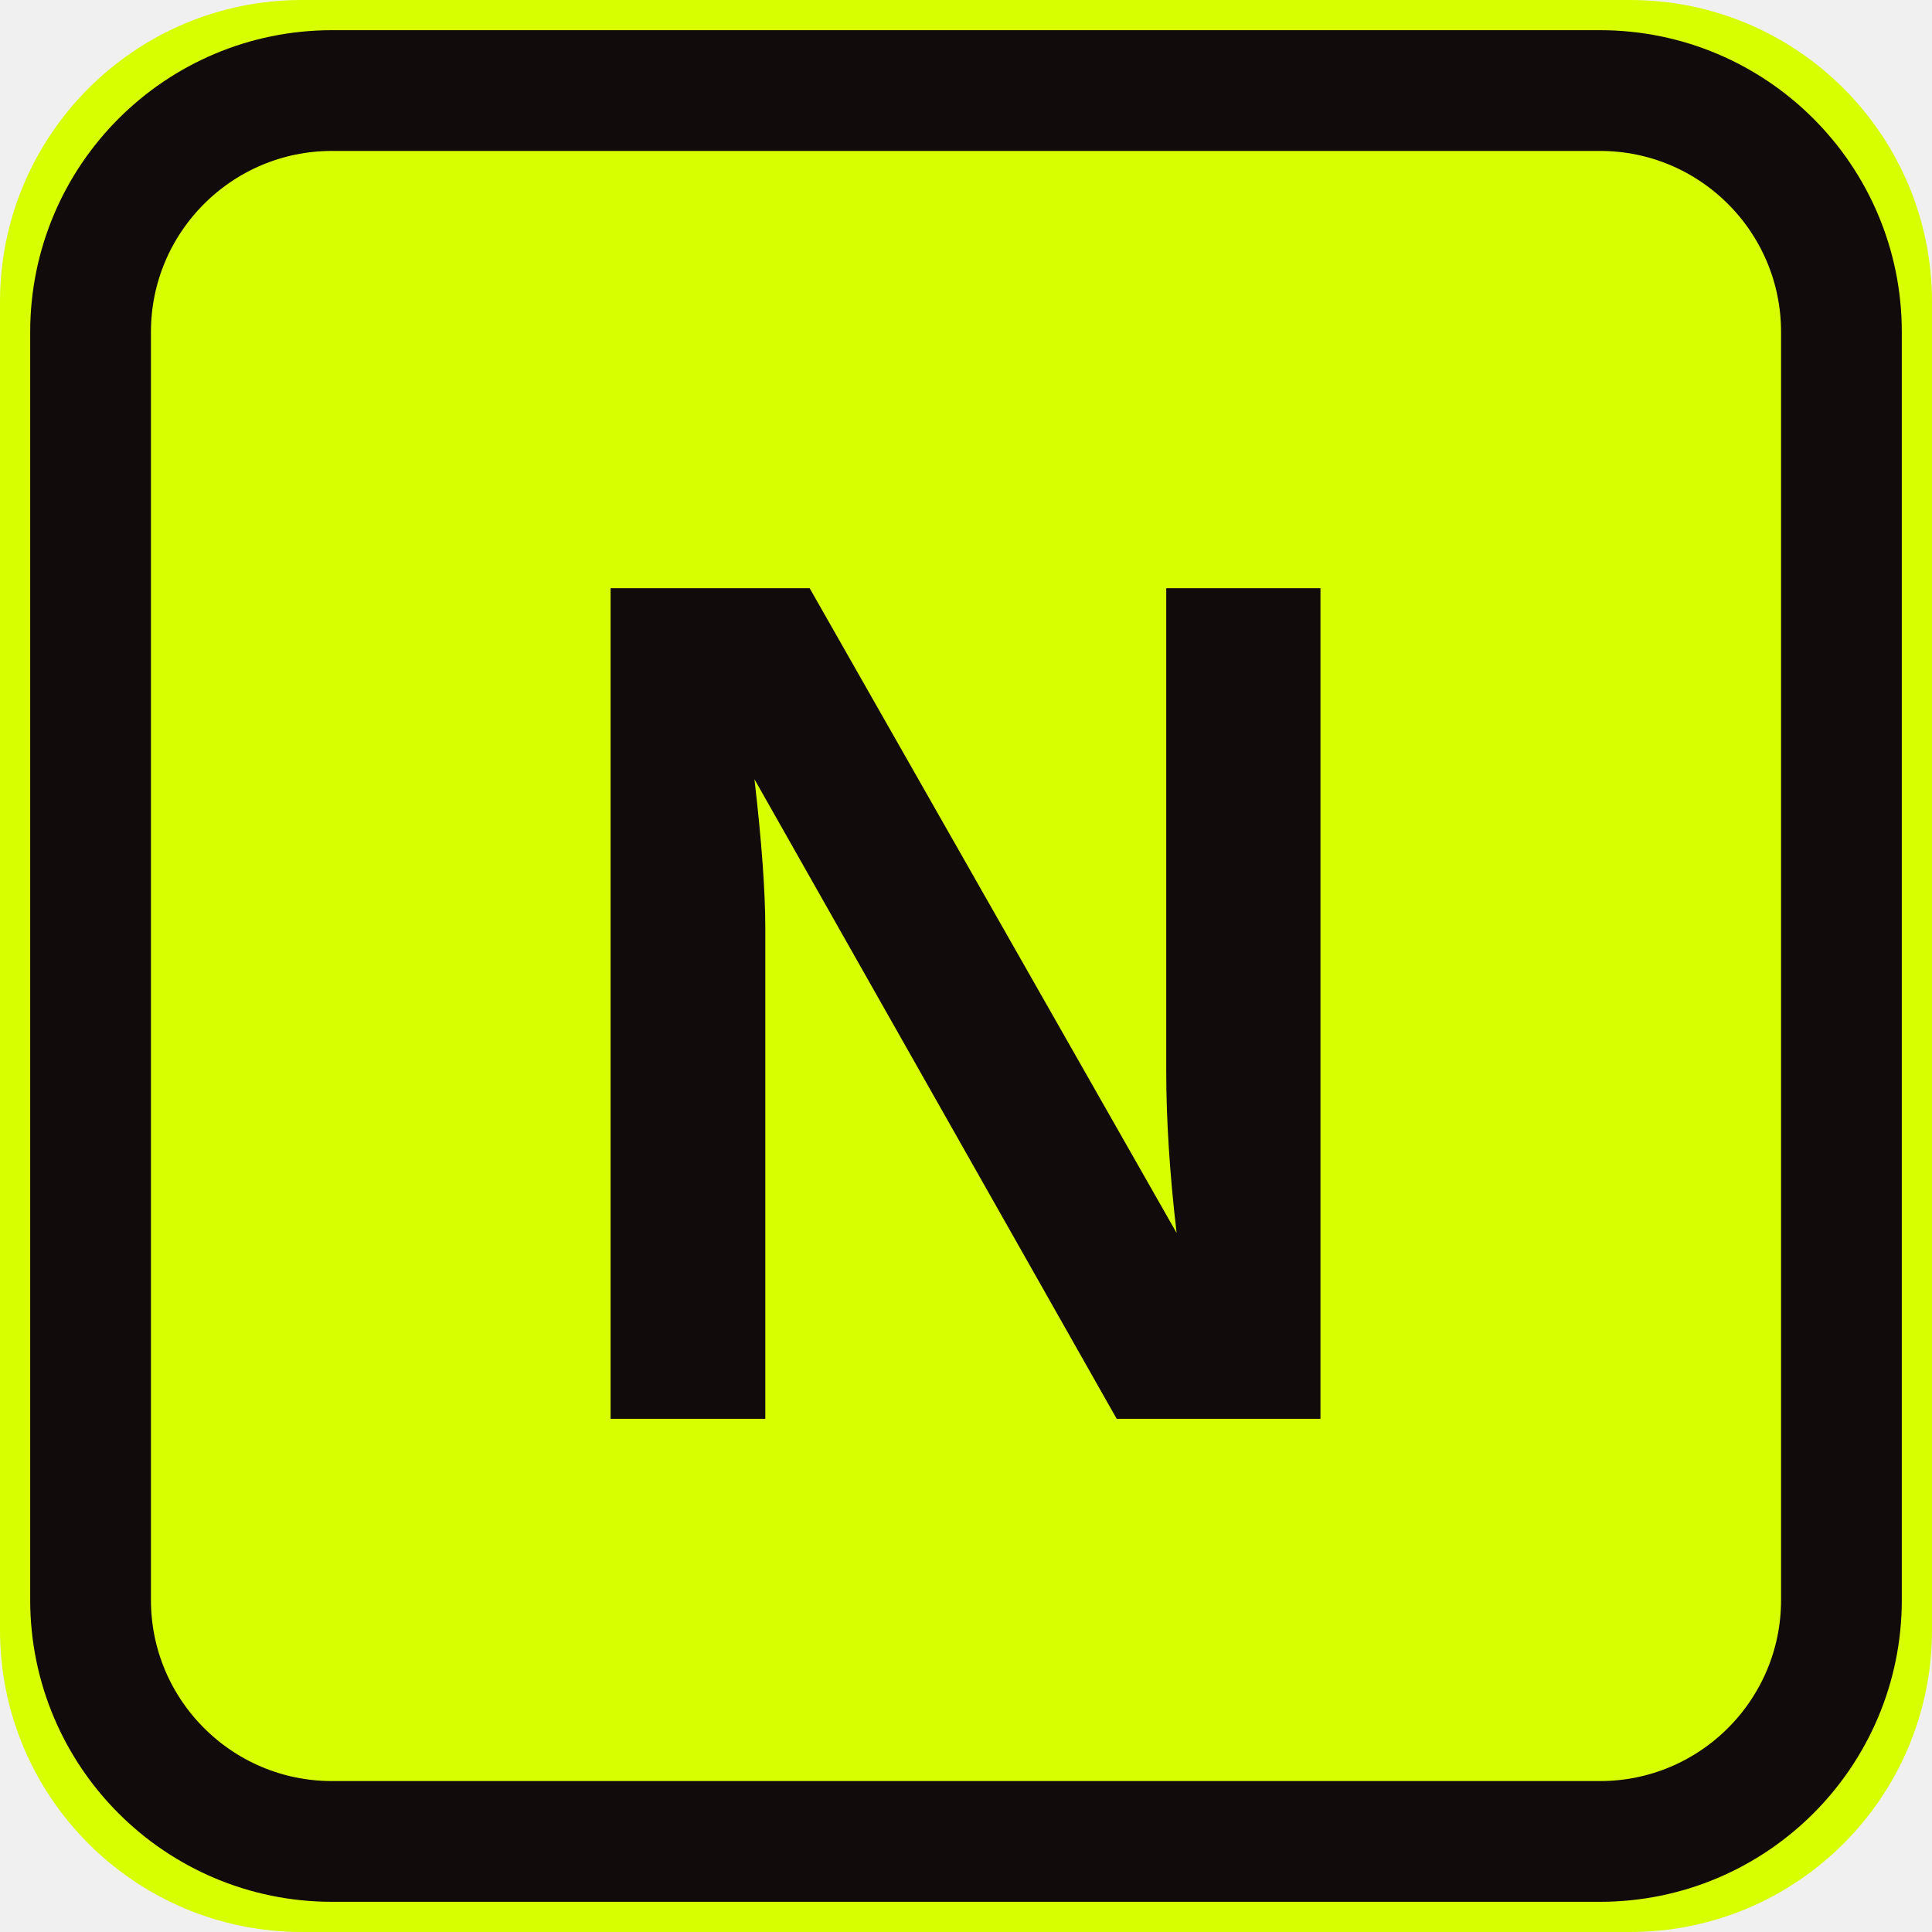
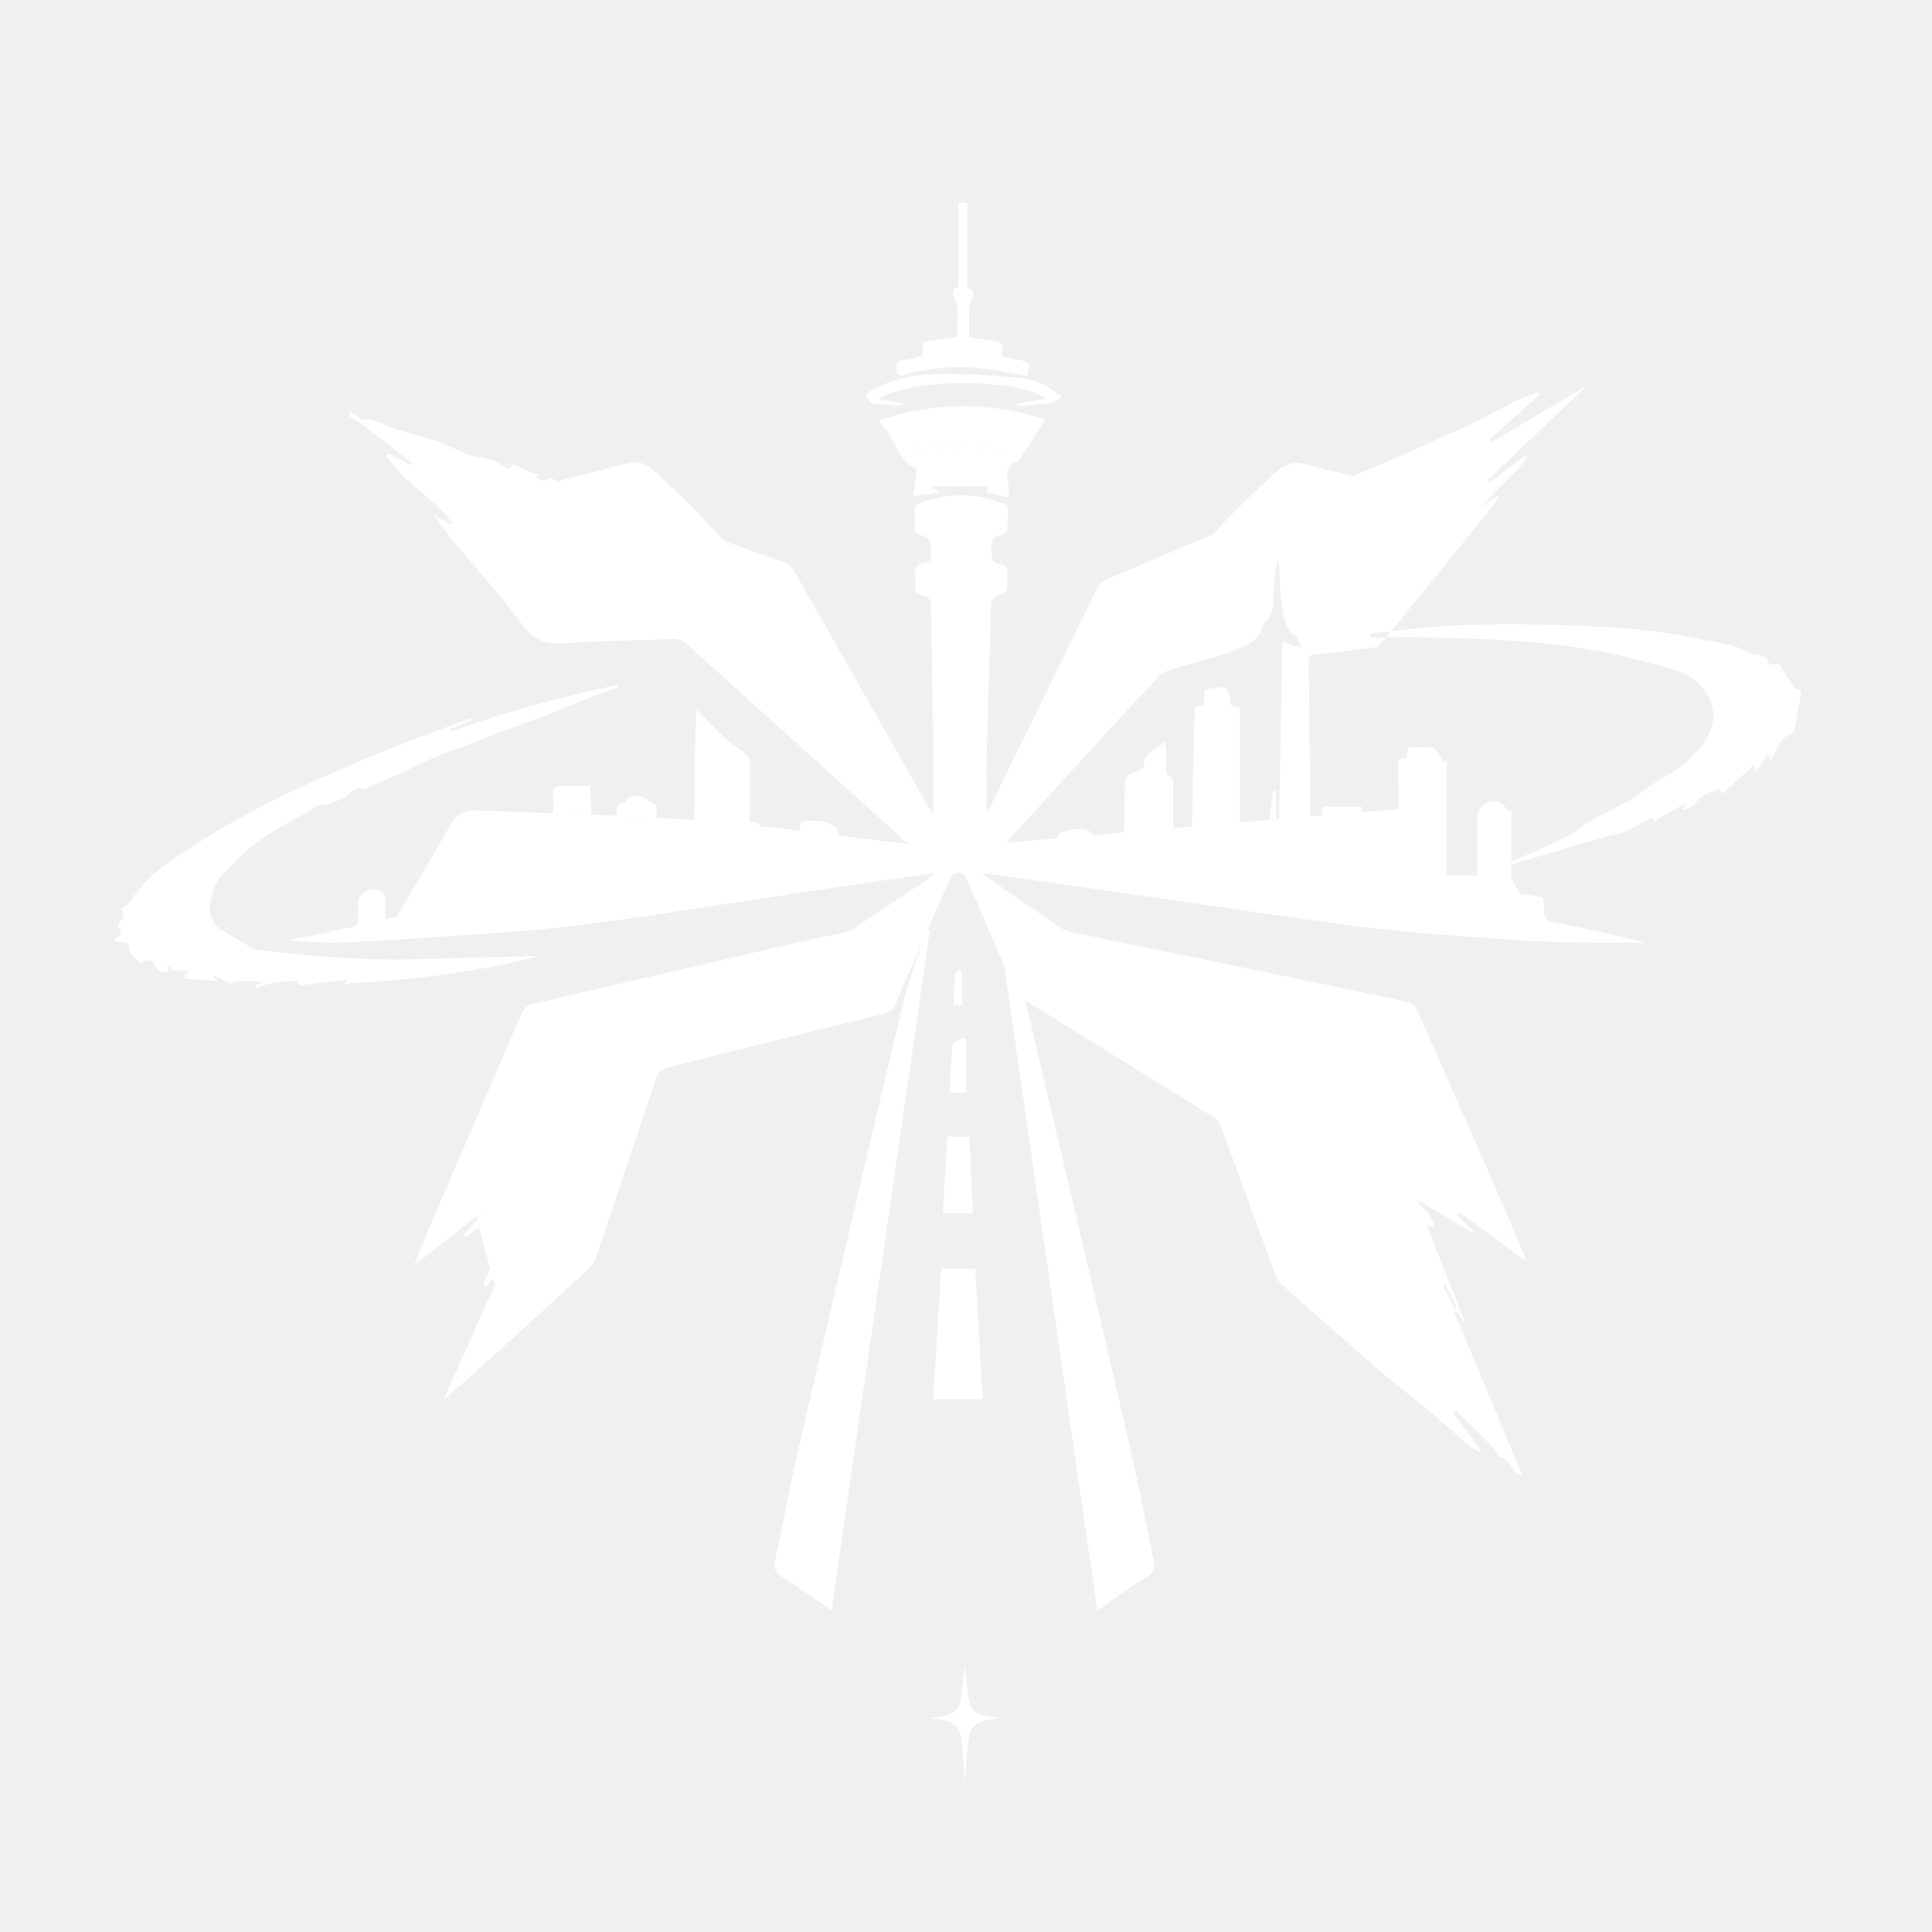
- <svg xmlns="http://www.w3.org/2000/svg" viewBox="0 0 64 64" width="64" height="64" role="img" aria-label="Lostinnbo">
-   <rect width="64" height="64" rx="10" fill="#d8ff00" />
-   <rect x="3" y="3" width="58" height="58" rx="8" fill="none" stroke="#110b0b" stroke-width="4" />
-   <text x="32" y="47" text-anchor="middle" font-family="'Arial Black', Arial, Helvetica, sans-serif" font-weight="900" font-size="40" fill="#110b0b">N</text>
+ <svg xmlns="http://www.w3.org/2000/svg" role="img" aria-label="Lostinnbo logo" fill="#ffffff" version="1.1" id="Layer_1" x="0px" y="0px" viewBox="0 0 1000 1000" style="enable-background:new 0 0 1000 1000;" xml:space="preserve">
+   <style type="text/css">
+ 	.st0{fill:#ffffff;}
+ </style>
+   <path class="st0" d="M518.97,481.15c-0.34,0.08-0.68,0.16-1.02,0.25c0.65,0.73,1.21,1.31,1.68,1.79  C519.4,482.52,519.18,481.83,518.97,481.15z M517.76,481.45c-0.21,0.04-0.41,0.1-0.62,0.15c0.72,5,1.45,9.99,2.17,14.99  C518.79,491.55,518.27,486.5,517.76,481.45z M480.06,481.3c-0.21-0.05-0.41-0.1-0.62-0.15c-0.44,1.39-0.89,2.79-1.36,4.18  c0.12-0.13,0.26-0.27,0.4-0.41l0.01-0.01c0.74-0.79,1.62-1.72,2.72-2.91v-0.01c0.02-0.13,0.04-0.26,0.06-0.39  C480.87,481.49,480.46,481.4,480.06,481.3z M623.84,356.97c-0.35,0.57-0.47,1.3-0.5,2.09c1.24-0.9,2.48-1.8,3.73-2.7  C626.11,356.53,625.03,356.73,623.84,356.97z M717.68,419.23c-4.29,0.35-8.58,0.7-12.87,1.07l19.01-1.42  C721.77,418.94,719.72,419.07,717.68,419.23z M249.63,627.2c-1.03,0.81-2.07,1.64-3.1,2.45c0.13,0.53,0.27,1.06,0.41,1.59  c1.02-1.18,2.04-2.36,3.07-3.55C249.89,627.53,249.76,627.36,249.63,627.2z M247.95,635.15c1.28,4.92,2.56,9.85,3.83,14.77  c0.57,2.17,1.15,4.34,1.79,6.54L247.95,635.15z M258.5,657.53c-1.13,1.44-2.27,2.88-3.4,4.32c0.32,1.1,0.64,2.23,0.97,3.37  c1.07-2.41,2.16-4.81,3.23-7.21C259.03,657.84,258.77,657.69,258.5,657.53z M697.7,511.49c0,0.18-0.01,0.36-0.01,0.54  c0.22,0.05,0.42,0.09,0.64,0.14C698.12,511.94,697.91,511.71,697.7,511.49z" />
+   <path class="st0" d="M279.47,494.73c-30.73,8.19-62.22,11.98-94.25,13.98c2.41-4.08,4.82-8.15,7.23-12.23  c7.02,0.21,14.04,0.24,21.09,0.06C235.53,495.96,257.53,495.33,279.47,494.73z" />
+   <path class="st0" d="M519.31,496.59c-0.72-5-1.45-9.99-2.17-14.99c0.21-0.05,0.41-0.11,0.62-0.15  C518.27,486.5,518.79,491.55,519.31,496.59z" />
+   <path class="st0" d="M519.63,483.19c-0.47-0.48-1.03-1.06-1.68-1.79c0.34-0.09,0.68-0.17,1.02-0.25  C519.18,481.83,519.4,482.52,519.63,483.19z" />
+   <path class="st0" d="M481.27,481.6c-0.02,0.13-0.04,0.26-0.06,0.39V482c-1.1,1.19-1.98,2.12-2.72,2.91l-0.01,0.01  c-0.37,0.83-0.73,1.66-1.09,2.49c0.24-0.69,0.46-1.39,0.69-2.08c0.47-1.39,0.92-2.79,1.36-4.18c0.21,0.05,0.41,0.1,0.62,0.15  C480.46,481.4,480.87,481.49,481.27,481.6z" />
+   <path class="st0" d="M508.95,887.85c2.55,0.56,5.13,0.98,8.19,1.56c-2.29,0.36-4.14,0.58-5.96,0.94c-6.57,1.31-8.78,3.3-9.81,9.93  c-0.87,5.6-1.15,11.29-1.63,16.95c-0.13,1.52-0.02,3.04-0.02,4.56c-0.11-0.03-0.23-0.07-0.35-0.11c-0.49-6.39-0.97-12.78-1.49-19.17  c-0.09-1.08-0.34-2.16-0.51-3.24c-0.87-5.4-4.43-7.94-9.48-8.84c-2.04-0.37-4.12-0.62-6.17-1.2c2.26-0.35,4.52-0.65,6.78-1.04  c5.21-0.89,8.4-3.85,9.04-9.19c0.6-5.07,1.04-10.14,1.54-15.22c0.09-0.87,0.15-1.72,0.33-2.57c0.36,4.32,0.67,8.65,1.12,12.97  c0.22,2.1,0.67,4.17,1.06,6.24C502.37,884.54,504.93,886.96,508.95,887.85z" />
+   <path class="st0" d="M504.83,656.65c1.26,22.54,2.5,44.83,3.77,67.58h-25.61c1.39-22.62,2.77-44.89,4.17-67.58H504.83z" />
+   <path class="st0" d="M501.72,588.27c0.61,13.13,1.23,26.23,1.86,39.72H488c0.76-13.12,1.52-26.1,2.32-39.72H501.72z" />
+   <path class="st0" d="M498.8,537.03c0.46,0.43,0.91,0.87,1.37,1.31v27.24h-8.74c0.49-8.55,0.68-16.83,1.66-25.02  C493.25,539.17,496.81,538.19,498.8,537.03z" />
+   <g>
+     <path class="st0" d="M782.26,454.77v-8.44c-0.03-0.09-0.07-0.16-0.09-0.25c0.02-0.01,0.06-0.03,0.09-0.04v-26.58   c-0.39,0.14-0.79,0.28-1.18,0.43c-1.7-1.59-3.14-3.81-5.16-4.64c-5.38-2.21-11.53,2.61-11.49,8.51c0,0.39,0.01,0.78,0.01,1.17   c0.05,9.4,0.01,18.81,0.01,28.22h-15.56v-59.62c-0.56,0.23-1.12,0.45-1.68,0.68c-1.06-1.63-2.05-3.33-3.22-4.88   c-0.68-0.92-1.63-2.26-2.51-2.31c-4.25-0.24-8.53-0.1-12.78-0.1c-0.26,2.28-0.44,3.88-0.61,5.43c-1.47,0.35-2.76,0.65-4.43,1.05   c-0.05,8.48,0.25,17,0.16,25.48l-19.01,1.42v-2.81H684.4V422c-2.03,0.17-4.07,0.34-6.1,0.51c-0.01-2.28-0.13-4.6-0.16-6.88   c-0.22-22.63-0.44-45.28-0.68-67.91c-0.02-1.55-0.04-3.08-0.06-4.62c-0.03-2.4-0.04-4.12,3.31-4.43c10.1-0.91,20.16-2.21,30.21-3.5   c1.31-0.17,2.9-0.83,3.71-1.81c0.94-1.14,1.89-2.29,2.82-3.44c-2.64,0.01-5.27,0.02-7.91,0.02c-0.04-0.66-0.06-1.31-0.1-1.97   c3.54-0.39,7.07-0.8,10.6-1.21c8.98-10.95,17.89-21.96,26.8-32.95c7.91-9.77,15.81-19.53,23.69-29.33   c0.04-0.06,0.09-0.13,0.15-0.19c1.7-2.12,3.28-4.34,4.92-6.52c-0.35-0.29-0.69-0.6-1.04-0.89c-2.78,1.92-5.55,3.83-8.33,5.76   c6.38-6.86,12.99-13.26,19.44-19.84c1.84-1.88,3.19-4.27,4.76-6.43c-0.28-0.2-0.58-0.4-0.87-0.6c-6.07,4.58-12.14,9.17-18.2,13.75   c-0.36-0.42-0.73-0.84-1.08-1.27c16.66-15.84,33.33-31.67,49.99-47.51c-0.08-0.12-0.16-0.23-0.23-0.34   c-16.16,9.6-32.32,19.18-48.48,28.77c-0.32-0.45-0.63-0.89-0.95-1.34c8.89-7.97,17.79-15.94,26.69-23.91   c-0.28-0.35-0.56-0.71-0.84-1.05c-4.38,1.71-8.9,3.14-13.12,5.21c-6.84,3.35-13.32,7.46-20.24,10.64   c-17.21,7.9-34.53,15.6-51.91,23.11c-3.64,1.58-7.29,3.13-10.95,4.66c-8.93-2.25-17.86-4.48-26.8-6.68   c-1.96-0.49-4.55-0.13-6.92,0.71c-1.8,0.64-3.48,1.56-4.68,2.62c-12.06,10.7-23.45,22-34.4,33.7   c-18.48,7.75-36.95,15.52-55.41,23.32c-1.47,0.61-2.98,2.02-3.68,3.44c-18.73,38.12-37.35,76.31-56.02,114.47   c-0.03,0.07-0.07,0.13-0.1,0.2c-0.54,0.68-1.07,1.37-1.59,2.05c-0.36-19.68,0.23-39.04,0.84-58.42   c0.52-16.09,1.16-32.19,1.46-48.29c0.07-3.36,1.43-4.65,4.3-5.58c1.49-0.48,3.7-1.68,3.88-2.81c0.52-3.51,0.35-7.15,0.13-10.72   c-0.05-0.81-1.36-2.19-2.14-2.22c-6.42-0.25-5.92-4.5-5.94-9.06c-0.01-3.62,1.22-5.39,4.69-6.21c1.33-0.31,3.34-1.55,3.46-2.55   c0.45-3.83,0.35-7.74,0.22-11.61c-0.03-0.75-0.97-1.82-1.73-2.13c-14.81-5.84-29.66-5.73-44.46,0.06c-0.78,0.3-1.76,1.35-1.79,2.09   c-0.18,3.87-0.17,7.76,0.02,11.63c0.05,0.78,1.09,2.12,1.76,2.18c7.16,0.65,6.52,5.82,6.57,10.76c0.01,2.31-0.62,3.72-3.1,3.95   c-4.3,0.39-5.82,2.83-5.15,6.98c0.22,1.31,0.19,2.71,0,4.02c-0.49,3.36,0.69,5.3,4.17,5.92c3.44,0.6,4.09,2.96,4.12,6.23   c0.23,22.53,0.73,45.06,0.99,67.58c0.11,10.11,0.07,20.23,0.03,30.46c0,2.93-0.01,5.88-0.01,8.83c-0.42-0.47-0.77-0.75-0.97-1.1   c-6.16-10.85-12.33-21.69-18.49-32.55c-17.48-30.76-34.96-61.52-52.52-92.24c-1.06-1.86-3.12-3.68-5.12-4.4   c-10.32-3.73-20.66-7.42-31.01-11.09c-11.69-12.82-23.88-25.2-36.87-36.85c-2.12-1.9-4.1-3.04-6.16-3.58   c-2.44-0.62-5-0.42-8.06,0.4c-11.67,3.07-23.35,6.09-35.04,9.08c-1.97-0.94-4.28-1.97-5-1.36c-3.14,2.71-4.57-0.3-6.67-1.3   c0.94-0.07,1.89-0.14,2.85-0.21c-3.24-1.42-6.67-1.84-9.74-3.75c-1.72-1.09-4.32-3.11-6.62-0.11c-0.22,0.3-1.82-0.03-2.43-0.52   c-4.26-3.42-9.06-4.63-14.47-5.48c-5.53-0.86-10.7-3.93-16.01-6.08c-1.1-0.44-2.08-1.23-3.2-1.57c-6.62-1.95-13.29-3.79-19.91-5.76   c-2.44-0.71-4.86-1.54-7.18-2.58c-4.16-1.88-8.23-3.91-13.04-3.04c-0.3,0.06-0.71-0.85-1.16-1.17c-1.39-1.02-2.82-1.96-4.24-2.93   c-0.55,0.67-1.1,1.34-1.66,2.01c6.2,3.06,11.04,7.67,16.48,11.64c5.69,4.14,11.11,8.62,16.64,12.96c-0.23,0.32-0.46,0.65-0.69,0.97   c-3.87-2.04-7.75-4.09-11.63-6.15c-0.33,0.46-0.67,0.91-1,1.37c7.4,11.46,19.21,18.82,28.66,28.38c1.94,1.96,3.78,4.01,5.46,6.21   c-0.27,0.37-0.54,0.73-0.81,1.1c-3.15-1.9-6.31-3.8-9.46-5.69c5.34,7.5,11.1,14.29,16.79,21.14c10.1,12.16,20.79,23.89,30,36.7   c5.94,8.27,12.8,9.64,22.03,9.04c18.75-1.25,37.55-1.61,56.34-2.12c1.97-0.05,4.46,0.83,5.92,2.16   c21.12,18.99,42.2,38.02,63.28,57.07c17.3,15.63,34.61,31.26,51.91,46.9c-12.16-1.44-24.32-2.99-36.48-4.52   c-0.02-0.46-0.03-0.92-0.06-1.39c-0.07-1.23-0.79-2.99-1.74-3.51c-5.42-2.93-11.22-3.46-17.57-1.75c-0.09,1.41-0.18,2.83-0.28,4.25   c-6.88-0.83-13.76-1.62-20.65-2.36c-0.65-1.62-2.15-2.45-5.34-1.9c0-10.01-0.17-19.55,0.08-29.08c0.1-3.53-0.93-5.93-3.81-7.86   c-3.07-2.07-6.18-4.15-8.86-6.66c-5.11-4.76-9.92-9.83-14.86-14.75c-1.07,15.11-0.96,29.53-1.11,43.94   c-0.04,4.4-0.11,8.8-0.21,13.2c-6.48-0.47-12.98-0.89-19.47-1.25c-6.85-0.39-13.72-0.72-20.58-1.03   c-4.39-0.19-8.76-0.37-13.14-0.54c-6.56-0.25-13.12-0.5-19.69-0.73c-13.18-0.48-26.36-0.93-39.54-1.52   c-6.46-0.28-10.6,2.18-14.04,8.15c-3.31,5.74-6.65,11.49-9.99,17.21c-5.77,9.91-11.57,19.8-17.39,29.68   c-1.79,0.44-3.71,0.84-6.08,1.37c0-3.71,0.08-6.81-0.02-9.91c-0.14-4.38-4.16-6.67-8.31-5.15c-3.82,1.41-6.37,3.29-5.59,7.94   c0.32,1.86-0.3,3.86-0.23,5.78c0.13,3.48-0.77,5.61-4.85,5.78c-3.09,0.13-6.13,1.17-9.19,1.82c-7.41,1.55-14.81,3.1-22.21,4.65   c11.28,0.96,22.5,1.49,33.65,0.86c5.2-0.29,10.4-0.58,15.61-0.9c24.56-1.44,49.12-3.07,73.66-5.01c1.74-0.14,3.49-0.29,5.23-0.44   c14.88-1.33,29.71-3.26,44.52-5.29c20.52-2.81,40.96-6.14,61.45-9.22c3.91-0.59,7.84-1.18,11.75-1.76   c21.57-3.24,43.14-6.46,64.72-9.65c7.73-1.15,15.48-2.16,24.03-3.34c-0.87,1.07-1.07,1.48-1.39,1.7   c-4.37,2.92-8.75,5.84-13.13,8.76c-0.01,0.01-0.03,0.02-0.05,0.04c-0.14,0.1-0.27,0.21-0.4,0.32c-1.29,1.03-2.69,1.95-4.21,2.74   c0,0,0,0-0.01,0.01c-7.84,5.23-15.69,10.44-23.55,15.63c-1.21,0.79-2.71,1.24-4.15,1.55c-8.3,1.79-16.66,3.32-24.93,5.24   c-7,1.63-14,3.25-21,4.88c-19.44,4.53-38.89,9.08-58.34,13.61c-11.11,2.58-22.22,5.16-33.33,7.73c-7.56,1.75-15.13,3.49-22.69,5.23   c-3.71,0.85-5.39,2.64-6.8,5.95c-3.4,7.93-6.79,15.85-10.2,23.78c-7,16.29-14.03,32.57-21.04,48.86   c-5.62,13.02-11.23,26.05-16.84,39.07c-2.38,5.54-4.49,11.19-7.2,17.92c11.34-8.93,21.82-17.2,32.22-25.39   c1.03-0.81,2.07-1.64,3.1-2.45c0.13,0.16,0.26,0.33,0.38,0.49c-1.03,1.19-2.05,2.37-3.07,3.55c0.34,1.3,0.68,2.6,1.01,3.91   l5.62,21.31c0.49,1.76,1,3.55,1.53,5.39c1.13-1.44,2.27-2.88,3.4-4.32c0.27,0.16,0.53,0.31,0.8,0.48c-1.07,2.4-2.16,4.8-3.23,7.21   c-8.85,19.76-17.71,39.55-26.67,59.55c8.05-7.08,16.02-13.95,23.81-21.01c17.25-15.63,34.44-31.33,51.59-47.07   c1.25-1.15,2.43-2.67,3-4.24c2.64-7.27,5.09-14.61,7.55-21.94c1.39-4.12,2.78-8.23,4.15-12.34l13.48-40.11   c2.23-6.66,4.45-13.31,6.68-19.97c0.92-2.74,2.27-4.57,5.31-5.32c9.13-2.22,18.17-4.79,27.28-7.05   c28.08-6.97,56.17-13.84,84.25-20.76c2.84-0.7,5.3-1.26,6.77-4.73c4.64-10.94,9.32-21.84,14.09-32.72   c-3.59,10.79-7.47,21.5-10.1,32.52c-18.12,76.02-35.92,152.11-53.58,228.23c-4.53,19.53-8.17,39.26-12.35,58.87   c-0.87,4.09-0.42,6.72,3.7,9.2c8.32,5.01,16.11,10.9,25.41,17.31c17.03-117.95,33.9-234.79,50.77-351.64   c-1.1,1.19-1.98,2.12-2.72,2.91l-0.01,0.01c-0.37,0.83-0.73,1.66-1.09,2.49c0.24-0.69,0.46-1.39,0.69-2.08   c0.47-1.39,0.92-2.79,1.36-4.18c0.21,0.05,0.41,0.1,0.62,0.15c2.01-4.58,4.02-9.16,6.05-13.73c2.02-4.57,4.04-9.14,6.07-13.7   c0.5-1.14,2.61-2.18,3.97-2.15c1.31,0.02,3.3,1.17,3.81,2.33c2.72,6.2,5.43,12.42,8.11,18.64c3.86,8.86,7.68,17.75,11.52,26.62   c-0.09-0.86-0.17-1.71-0.27-2.57c0.15,0.98,0.29,1.96,0.43,2.93c16.02,110.96,32.03,221.97,48.2,333.97   c9.32-6.41,17.1-12.3,25.42-17.31c4.13-2.48,4.58-5.11,3.7-9.2c-4.17-19.61-7.81-39.34-12.34-58.87   c-17.68-76.12-35.47-152.21-53.58-228.23c-0.19-0.76-0.37-1.52-0.57-2.28c32.58,20.23,65.21,40.35,97.76,60.61   c1.58,1,2.95,2.93,3.62,4.72c9.5,25.71,18.83,51.46,28.32,77.17c0.68,1.84,1.99,3.64,3.47,4.95c10.34,9.24,20.8,18.34,31.21,27.49   c7.4,6.49,14.66,13.13,22.2,19.46c6.74,5.66,13.88,10.85,20.64,16.5c7.83,6.55,15.39,13.43,23.16,20.06   c1.45,1.24,3.35,1.96,5.05,2.92c0.21-0.27,0.41-0.53,0.62-0.79c-4.79-6.53-9.59-13.06-14.38-19.6c0.57-0.42,1.12-0.85,1.68-1.28   c6.71,8.65,16.33,14.59,22.14,24.23c5.85,0.28,5.97,8.64,11.99,9.71c-11.83-28.37-23.52-56.42-35.22-84.47   c0.45-0.2,0.89-0.41,1.34-0.61c1.16,1.84,2.32,3.68,3.47,5.53c0.15-0.13,0.29-0.25,0.45-0.37c-4.95-12.51-9.88-25.02-14.98-37.91   c-1.55-3.93-3.11-7.91-4.7-11.92c1.88,0.76,2.83,1.14,3.86,1.56c-0.37-6.02-4.28-9.58-8.38-13.03c0.29-0.32,0.58-0.64,0.87-0.96   c9.16,5.45,18.32,10.91,27.49,16.37c0.11-0.29,0.22-0.58,0.33-0.87c-2.71-2.68-5.43-5.38-8.15-8.06c0.41-0.48,0.82-0.96,1.23-1.43   c7.76,5.66,15.53,11.34,23.34,17.03c0.83-4.08,1.66-8.35,2.48-12.74c-1.3-3.13-2.65-6.26-4.01-9.37   c-10.81-24.69-21.66-49.37-32.56-74.01c-3.93-8.89-7.88-17.77-11.82-26.66c-0.63-1.42-2.49-2.87-4.01-3.21   c-10.24-2.25-20.5-4.45-30.76-6.6c-0.22-0.05-0.42-0.09-0.64-0.14c-6.44-1.36-12.89-2.7-19.33-4.02   c-21.79-4.51-43.59-8.99-65.39-13.47c-19.49-4.02-38.98-8.03-58.46-12.07c-1.84-0.38-3.75-1.1-5.29-2.14   c-11.92-8.06-23.77-16.21-35.61-24.35c-0.45-0.3-0.88-0.6-1.32-0.9c-1-0.69-1.91-1.47-3.72-2.86c2.05,0.13,3.31,0.14,4.42,0.24   c0.26,0.03,0.51,0.05,0.76,0.09c29.04,4.16,58.07,8.37,87.11,12.51c0.14,0.01,0.28,0.04,0.42,0.06   c30.27,4.31,60.5,8.94,90.81,12.92c2.07,0.28,4.15,0.54,6.22,0.8c3.52,0.46,7.04,0.9,10.56,1.33c24.68,3,49.57,4.49,74.39,6.34   c5.4,0.41,10.8,0.67,16.21,0.87c0.71,0.02,1.42,0.04,2.12,0.06c-4.9-8.3-9.81-16.6-14.72-24.9   C785.33,459.95,783.79,457.36,782.26,454.77z M748.04,664.78c2,3.85,3.99,7.69,5.99,11.54c-0.46,0.23-0.92,0.47-1.39,0.71   c-1.93-3.88-3.86-7.76-5.79-11.64C747.25,665.19,747.64,664.99,748.04,664.78z M517.72,481.14c0.08,0.09,0.16,0.17,0.23,0.26   c0.34-0.09,0.68-0.17,1.02-0.25c0.21,0.68,0.43,1.37,0.66,2.04c-0.47-0.48-1.03-1.06-1.68-1.79c-0.06,0.01-0.13,0.02-0.19,0.05   c0.51,5.05,1.03,10.1,1.55,15.14c-0.72-5-1.45-9.99-2.17-14.99c0.21-0.05,0.41-0.11,0.62-0.15   C517.74,481.35,517.73,481.24,517.72,481.14z M663.71,331.84c-0.09,5.14-0.18,10.25-0.28,15.36c-0.46,25.77-0.92,51.24-1.38,76.69   c-0.53,0.05-1.06,0.09-1.59,0.14c-1.13,0.09-2.27,0.2-3.41,0.29c-5.1,0.44-10.19,0.88-15.29,1.32v-59.55   c-2.14-0.38-3.4-0.6-4.55-0.82c-1.17-9.36-1.53-10.45-10.14-8.91c-1.25,0.9-2.49,1.8-3.73,2.7c-0.11,3.12,1.2,7.2-4.97,6.46   c-0.48,20.85-0.96,41.51-1.44,62.28c-3.24,0.28-6.48,0.57-9.71,0.85v-11.77c0-3.12,0.01-6.26,0-9.39   c-0.02-2.44,0.75-5.16-2.82-6.13c-0.53-0.15-0.79-2.05-0.81-3.14c-0.09-4.45-0.04-8.89-0.04-14.67   c-4.59,4.62-11.36,5.33-11.5,12.81c-0.02,0.98-1.98,2.37-3.3,2.82c-6.63,2.29-6.45,2.2-6.5,9.19c-0.05,7.51-0.21,15.02-0.46,22.52   c-5.42,0.47-10.82,0.95-16.23,1.43c-1.13-2.44-3.44-3.62-7.04-3.38c-3.2,0.21-6.41,1.19-9.48,2.22c-0.86,0.28-1.66,1.69-1.91,2.78   c-8.83,0.78-17.67,1.55-26.5,2.32c1.73-1.9,3.46-3.79,5.19-5.68c17.25-18.92,34.51-37.84,51.81-56.72   c7.56-8.25,15.24-16.4,22.99-24.47c1.15-1.19,2.91-1.97,4.54-2.46c12.39-3.8,25.12-6.69,37.04-11.58   c4.22-1.74,10.21-4.75,11.16-11.2c0.06-0.42,0.3-0.91,0.62-1.17c5.76-4.77,4.86-11.57,5.39-17.89c0.44-5.03,0.63-10.08,1.92-15.29   c0.23,1.09,0.58,2.17,0.67,3.27c0.66,8.11,0.51,16.39,2.22,24.27c0.8,3.71,1.44,8.49,5.76,11.24c1.87,1.19,2.49,4.33,4.04,7.25   C670.09,334.33,666.91,333.09,663.71,331.84z" />
+     <path class="st0" d="M132.33,491.48c20,2.39,40.01,4.41,60.12,5c-2.41,4.08-4.82,8.15-7.23,12.23c-2.31,0.14-4.62,0.27-6.94,0.4   c0.53-0.66,0.96-1.2,1.66-2.07c-7.4,0.9-14.42,1.82-21.46,2.56c-1.35,0.14-3.63,1.98-3.91-1.65c-0.08-0.96-14.81,0.72-16.21,1.42   c-1.87,0.91-4,1.26-6.02,1.85c-0.12-0.36-0.24-0.72-0.37-1.07c0.96-0.51,1.9-1.01,2.85-1.51c0.01-0.26,0.02-0.52,0.03-0.78h-12.46   c-1.55,0.63-2.8,1.64-3.58,1.36c-1.72-0.63-3.14-1.99-4.76-2.92c-0.92-0.54-1.97-0.85-2.97-1.27c-0.25,0.39-0.51,0.77-0.76,1.14   c0.69,0.25,1.39,0.49,2.08,0.74c-0.1,0.28-0.22,0.57-0.33,0.84c-5.04-0.33-10.08-0.67-15.95-1.07c-0.07-0.1-0.63-0.94-1.28-1.92   c0.92-0.54,1.82-1.05,3.31-1.89c-3.06-0.26-5.61-0.48-8.16-0.69c-0.02,0.33-0.06,0.66-0.08,0.98l-2.73-3.37   c-0.3,0.19-0.58,0.38-0.87,0.57c0.35,0.73,0.7,1.47,1.05,2.23c-4.78,1.01-5.69,0.57-7.38-3.64c-0.93-2.32-4.59-2.47-6.57-0.25   c-4.16-2.63-7.28-5.94-6.75-10.39c-2.92-0.47-5.18-0.82-7.44-1.18c-0.03-0.45-0.08-0.91-0.12-1.36c2.66-1.18,5.01-2.34,2.44-5.61   c-0.46-0.6-0.15-2.5,0.49-3.13c2.44-2.44,2.77-4.68,0.54-6.38c1.76-1.37,3.87-2.29,4.85-3.89c7.01-11.6,17.78-19.26,28.64-26.42   c30.39-20.04,63.32-35.31,96.84-49.24c16.39-6.82,33.16-12.72,49.76-19.01c0.47-0.18,1-0.19,1.82,0.64   c-3.84,1.48-7.68,2.97-11.53,4.46c0.13,0.46,0.26,0.92,0.39,1.38c28.24-9.84,56.87-18.13,86.14-23.98   c0.08,0.46,0.15,0.91,0.23,1.36c-4.68,1.62-9.43,3.06-14.02,4.89c-7.55,2.98-14.96,6.33-22.5,9.32c-4.71,1.88-9.62,3.27-14.35,5.06   c-8.22,3.09-16.36,6.38-24.58,9.5c-5.92,2.26-11.95,4.24-17.83,6.6c-4.28,1.73-8.37,3.93-12.58,5.83   c-8.5,3.87-17.02,7.68-25.54,11.5c-4.9-2.88-6.49,2.57-9.75,3.82c-3.7,1.42-6.58,4.39-11.35,3.94c-2.72-0.25-5.73,2.85-8.65,4.36   c-13.86,7.18-27.38,14.86-38.19,26.43c-3.02,3.23-6.49,6.34-8.4,10.16c-2.01,4.01-3.25,8.81-3.26,13.27   c-0.01,4.65,2.34,8.84,7,11.35c5.26,2.83,10.25,6.15,15.37,9.22C131.43,491.41,131.9,491.43,132.33,491.48z" />
+     <path class="st0" d="M932.49,357.68c-1.29,6.95-2.73,14.69-4.04,21.77c-7.76,1.88-8.32,8.83-11.82,14.13   c-0.78-1.63-1.24-2.58-1.63-3.38c-1.82,2.81-3.68,5.68-6.09,9.41c-0.46-2.04-0.66-2.91-0.86-3.78c-5.4,4.9-10.79,9.78-16.7,15.12   c-0.87-1.76-1.23-2.5-1.38-2.8c-3.34,1.54-7.21,2.4-9.73,4.72c-2.79,2.57-4.66,6.06-9.41,6.28c0.55-0.87,0.98-1.56,1.41-2.24   c-0.15-0.24-0.3-0.49-0.45-0.73c-5.32,3.04-10.64,6.09-15.98,9.15c-0.01-0.07-0.08-0.74-0.24-2.36c-4.89,2.55-9.44,5.04-14.12,7.28   c-1.88,0.9-4,1.28-6.03,1.85c-0.94,0.26-1.93,0.35-2.87,0.61c-16.66,4.87-33.3,9.74-49.95,14.62c-0.11-0.34-0.23-0.68-0.35-1.02   v-0.29c5.96-2.62,11.93-5.16,17.85-7.86c4.52-2.07,9.05-4.17,13.38-6.59c2.7-1.51,4.87-3.96,7.57-5.46   c7.79-4.34,15.91-8.13,23.58-12.68c6.7-3.96,12.59-9.36,19.5-12.84c6.94-3.48,11.7-8.91,16.5-14.47   c6.61-7.67,8.16-18.62,3.29-26.29c-3.81-6-9.35-10.84-16.19-12.81c-13.39-3.87-26.91-7.56-40.61-10.07   c-23.86-4.39-48.03-5.88-72.22-6.63c-4.98-0.16-9.97-0.28-14.96-0.38c-7.5-0.16-15-0.1-22.5-0.06c0.87-1.05,1.74-2.1,2.59-3.16   c6.31-0.73,12.62-1.46,18.95-1.97c7.15-0.59,14.32-1,21.47-1.26c18.28-0.65,36.58-0.34,54.9,0.36c21.53,0.81,42.96,2.13,64.06,6.8   c9.5,2.1,19.39,2.86,28.03,8.04c0.57,0.34,1.59-0.15,2.26,0.11c1.8,0.7,4.73,1.26,5.06,2.48c1,3.61,2.92,3.02,5.79,1.93   c2.6,4.11,5.16,8.36,7.97,12.44C929.11,356.53,930.61,356.77,932.49,357.68z" />
+     <path class="st0" d="M782.26,446.04v0.29c-0.03-0.09-0.07-0.16-0.09-0.25C782.19,446.07,782.23,446.05,782.26,446.04z" />
+   </g>
+   <path class="st0" d="M804.5,477.43c-3.35-0.66-5.39-1.8-5.29-5.57c0.06-2.47-0.29-4.95-0.46-7.43c-4.04-0.64-7.85-1.25-11.88-1.89  c4.91,8.3,9.82,16.6,14.72,24.9c4.92,0.16,9.84,0.26,14.76,0.35c11.67,0.21,23.35,0.04,35.03,0.04  C835.74,483.81,820.14,480.52,804.5,477.43z M782.17,446.08c0.02,0.09,0.06,0.16,0.09,0.25v-0.29  C782.23,446.05,782.19,446.07,782.17,446.08z M517.72,481.14c0.01,0.1,0.02,0.21,0.04,0.31c0.06-0.03,0.13-0.04,0.19-0.05  C517.88,481.31,517.8,481.23,517.72,481.14z M517.76,481.45c-0.21,0.04-0.41,0.1-0.62,0.15c0.72,5,1.45,9.99,2.17,14.99  C518.79,491.55,518.27,486.5,517.76,481.45z M518.97,481.15c-0.34,0.08-0.68,0.16-1.02,0.25c0.65,0.73,1.21,1.31,1.68,1.79  C519.4,482.52,519.18,481.83,518.97,481.15z M519.32,496.74c0.1,0.86,0.18,1.71,0.27,2.57c0.05,0.12,0.11,0.24,0.16,0.36  C519.61,498.7,519.47,497.72,519.32,496.74z M781.49,632.02c-0.82,4.39-1.65,8.66-2.48,12.74c3.7,2.71,7.43,5.43,11.16,8.15  C787.26,645.97,784.42,638.98,781.49,632.02z M658.89,409.29c-0.62,4.99-1.22,9.99-1.84,15.03c1.14-0.09,2.28-0.2,3.41-0.29v-14.78  C659.94,409.27,659.42,409.28,658.89,409.29z M623.84,356.97c-0.35,0.57-0.47,1.3-0.5,2.09c1.24-0.9,2.48-1.8,3.73-2.7  C626.11,356.53,625.03,356.73,623.84,356.97z M479.44,481.15c-0.44,1.39-0.89,2.79-1.36,4.18c-0.23,0.69-0.45,1.39-0.69,2.08  c0.36-0.83,0.72-1.66,1.09-2.49l0.01-0.01c0.52-1.21,1.04-2.4,1.57-3.61C479.85,481.25,479.65,481.2,479.44,481.15z M253.57,656.46  c-1.14,2.87-2.26,5.75-3.39,8.62c0.57,0.28,1.14,0.56,1.71,0.83c1.07-1.35,2.14-2.71,3.21-4.06  C254.57,660.01,254.06,658.22,253.57,656.46z M246.94,631.24c-2.37,2.75-4.75,5.5-7.12,8.24c0.34,0.33,0.67,0.65,1,0.98  c2.37-1.77,4.75-3.54,7.13-5.31C247.62,633.84,247.28,632.54,246.94,631.24z M464.39,465.58c1.52-0.79,2.92-1.71,4.21-2.74  c0.13-0.11,0.26-0.22,0.4-0.32C467.47,463.53,465.94,464.55,464.39,465.58z M335.01,414.14c-1.09-0.68-2.1-1.97-3.18-2.02  c-3.04-0.13-6.71-1.29-8.09,3.1c-5.49,0.32-4.81,3.85-4.52,7.02c6.86,0.31,13.73,0.64,20.58,1.03v-6.3  C337.78,415.77,336.38,414.99,335.01,414.14z M306.08,421.7c-0.17-4.9-0.35-9.85-0.52-14.9c-4.98,0-10.29,0.06-15.6-0.02  c-2.96-0.06-3.83,1.33-3.71,4.13c0.15,3.34,0.2,6.7,0.14,10.06C292.96,421.2,299.52,421.45,306.08,421.7z M623.84,356.97  c-0.35,0.57-0.47,1.3-0.5,2.09c1.24-0.9,2.48-1.8,3.73-2.7C626.11,356.53,625.03,356.73,623.84,356.97z M623.84,356.97  c-0.35,0.57-0.47,1.3-0.5,2.09c1.24-0.9,2.48-1.8,3.73-2.7C626.11,356.53,625.03,356.73,623.84,356.97z M623.84,356.97  c-0.35,0.57-0.47,1.3-0.5,2.09c1.24-0.9,2.48-1.8,3.73-2.7C626.11,356.53,625.03,356.73,623.84,356.97z M623.84,356.97  c-0.35,0.57-0.47,1.3-0.5,2.09c1.24-0.9,2.48-1.8,3.73-2.7C626.11,356.53,625.03,356.73,623.84,356.97z M623.84,356.97  c-0.35,0.57-0.47,1.3-0.5,2.09c1.24-0.9,2.48-1.8,3.73-2.7C626.11,356.53,625.03,356.73,623.84,356.97z M623.84,356.97  c-0.35,0.57-0.47,1.3-0.5,2.09c1.24-0.9,2.48-1.8,3.73-2.7C626.11,356.53,625.03,356.73,623.84,356.97z M623.84,356.97  c-0.35,0.57-0.47,1.3-0.5,2.09c1.24-0.9,2.48-1.8,3.73-2.7C626.11,356.53,625.03,356.73,623.84,356.97z M623.84,356.97  c-0.35,0.57-0.47,1.3-0.5,2.09c1.24-0.9,2.48-1.8,3.73-2.7C626.11,356.53,625.03,356.73,623.84,356.97z" />
+   <path class="st0" d="M498,503.94c0.13,5.35,0.07,10.71,0.07,16.52h-4.16c-0.17-0.7-0.42-1.2-0.4-1.68c0.27-4.86,0.5-9.73,0.98-14.57  c0.09-0.86,1.26-1.61,1.92-2.42C496.97,502.51,497.97,503.22,498,503.94z" />
+   <path class="st0" d="M454.69,217.64c8.44,8.22,9.34,20.65,19.91,25.12c-0.59,4.54-1.13,8.7-1.81,13.95c5.08-0.66,9.03-1.17,13-1.69  c-0.04-0.42-0.09-0.86-0.14-1.29c-1.16-0.34-2.33-0.68-3.5-1.03c0.03-0.36,0.07-0.72,0.1-1.08h29.52c-0.56,1.23-0.87,1.92-1.43,3.12  c4.02,0.92,7.8,1.78,11.82,2.71c0-2.21,0.08-3.53-0.01-4.84c-0.36-5.34-3.28-11.55,4.88-13.89c0.24-0.07,0.43-0.4,0.6-0.65  c4.34-6.7,8.68-13.42,13.48-20.86C512.19,207.77,484.1,207.85,454.69,217.64z M469.72,236.48c-0.26-0.54-0.52-1.07-0.79-1.6  c1.6-1.37,3.01-3.52,4.85-4c16.01-4.24,32.1-4.01,48.15,0.02c0.67,0.16,1.26,0.65,1.89,0.99c0.01,0.66,0.02,1.32,0.03,1.97  C505.76,233.94,487.48,230.77,469.72,236.48z" />
+   <path class="st0" d="M501.6,174.63c4.44,0.58,8.27,1.34,12.13,1.53c3.95,0.19,5.77,1.67,4.97,5.74c-0.14,0.71-0.02,1.47-0.02,2.63  c2.81,0.56,5.53,1.11,8.25,1.65c6.36,1.27,6.36,1.27,4.81,8.26c-3.4-0.52-6.91-0.86-10.33-1.62c-17.5-3.93-34.9-3.83-52.26,0.83  c-1.97,0.53-4.39,2.01-5.09-1.83c-0.58-3.21,0.05-5.05,3.64-5.5c3.23-0.41,6.4-1.28,9.83-2c0-2.22,0-4.4,0-7.28  c5.61-0.83,11.14-1.65,17.67-2.61c0-6.15,1.6-13.1-0.54-18.6c-1.54-3.97-2.9-5.32,1.32-7.42c0.51-0.25,0.18-2.26,0.18-3.45  c-0.01-10.89-0.03-21.78-0.05-32.68c0-2.35,0-4.71,0-7.23c1.72,0,2.86,0,4.65,0c0,1.62,0,3.2,0,4.79  c-0.02,11.94-0.06,23.87-0.03,35.81c0,1.74-0.85,4.06,2.34,4.36c0.31,0.03,0.75,2.51,0.5,3.72c-0.3,1.46-1.82,2.75-1.88,4.16  C501.46,163.37,501.6,168.87,501.6,174.63z" />
+   <path class="st0" d="M549.64,205.54c-2.69,1.34-4.48,2.83-6.44,3.11c-5.56,0.78-11.2,1.07-16.8,1.55c-0.07-0.4-0.14-0.8-0.21-1.2  c5.02-0.89,10.03-1.78,15.17-2.69c-12.98-9.71-66.09-11.61-86.94,0.12c4.71,0.89,8.87,1.68,13.04,2.47  c-0.05,0.31-0.1,0.63-0.16,0.94c-5.03-0.26-10.1-0.27-15.08-0.92c-1.51-0.2-3.13-1.95-3.98-3.41c-0.29-0.49,1.41-2.74,2.62-3.41  c10.83-5.94,22.76-8.4,34.85-8.54c13.81-0.17,27.68,0.69,41.43,2C534.92,196.32,542.41,199.13,549.64,205.54z" />
+   <path class="st0" d="M523.85,233.85c-18.09,0.09-36.36-3.08-54.12,2.63c-0.26-0.53-0.53-1.07-0.79-1.6c1.6-1.38,3.01-3.52,4.84-4.01  c16.02-4.24,32.1-4,48.15,0.02c0.67,0.17,1.26,0.65,1.89,0.99C523.83,232.54,523.84,233.2,523.85,233.85z" />
</svg>
